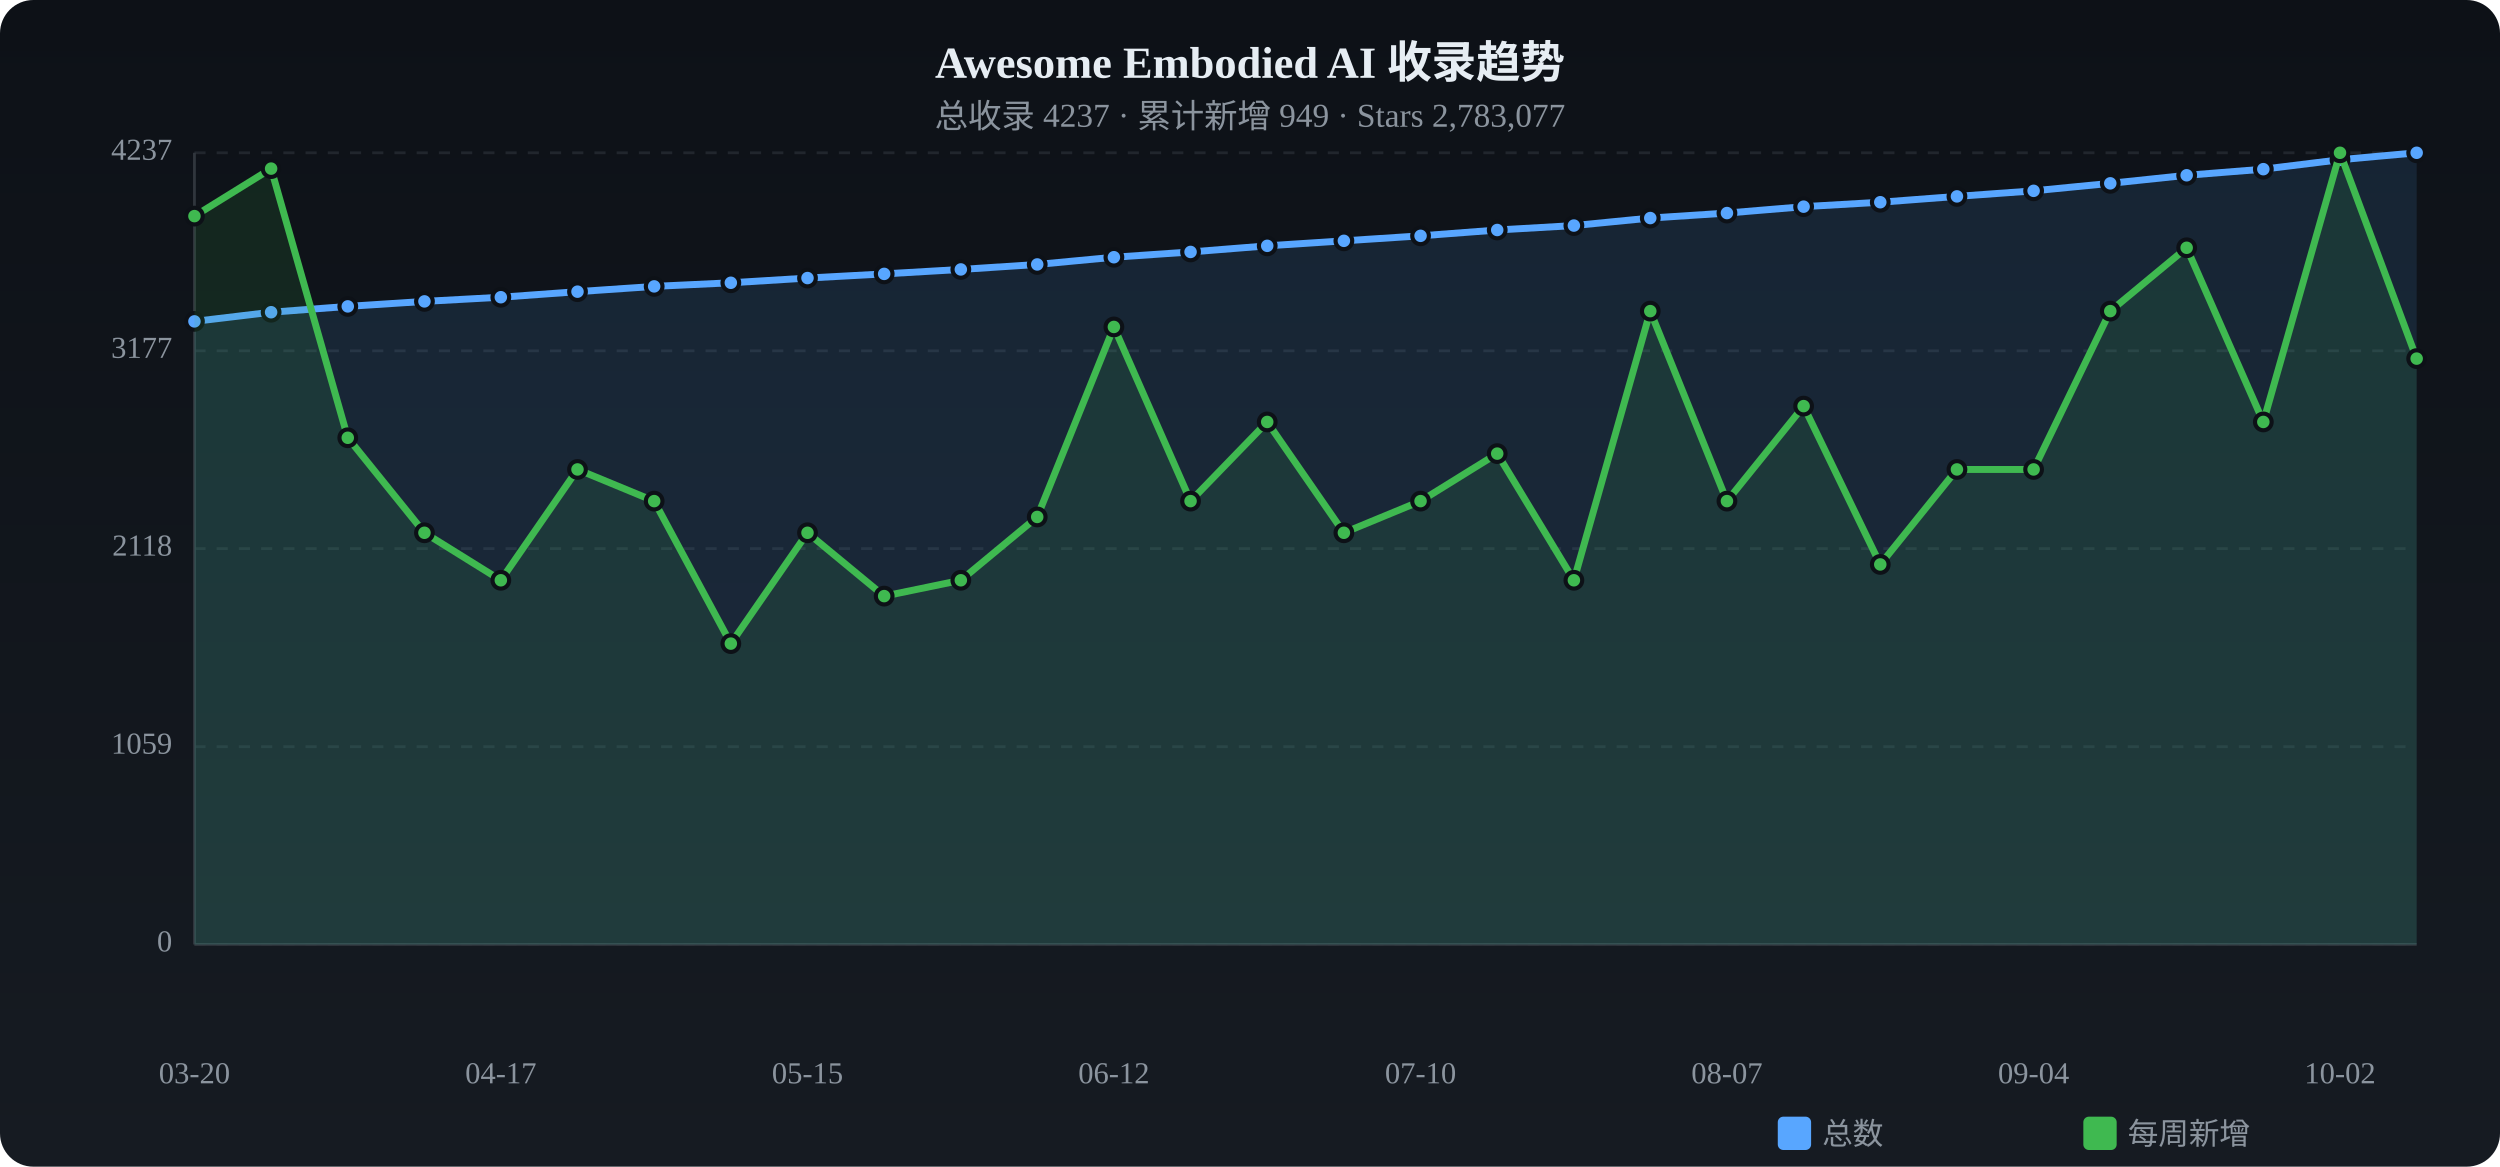
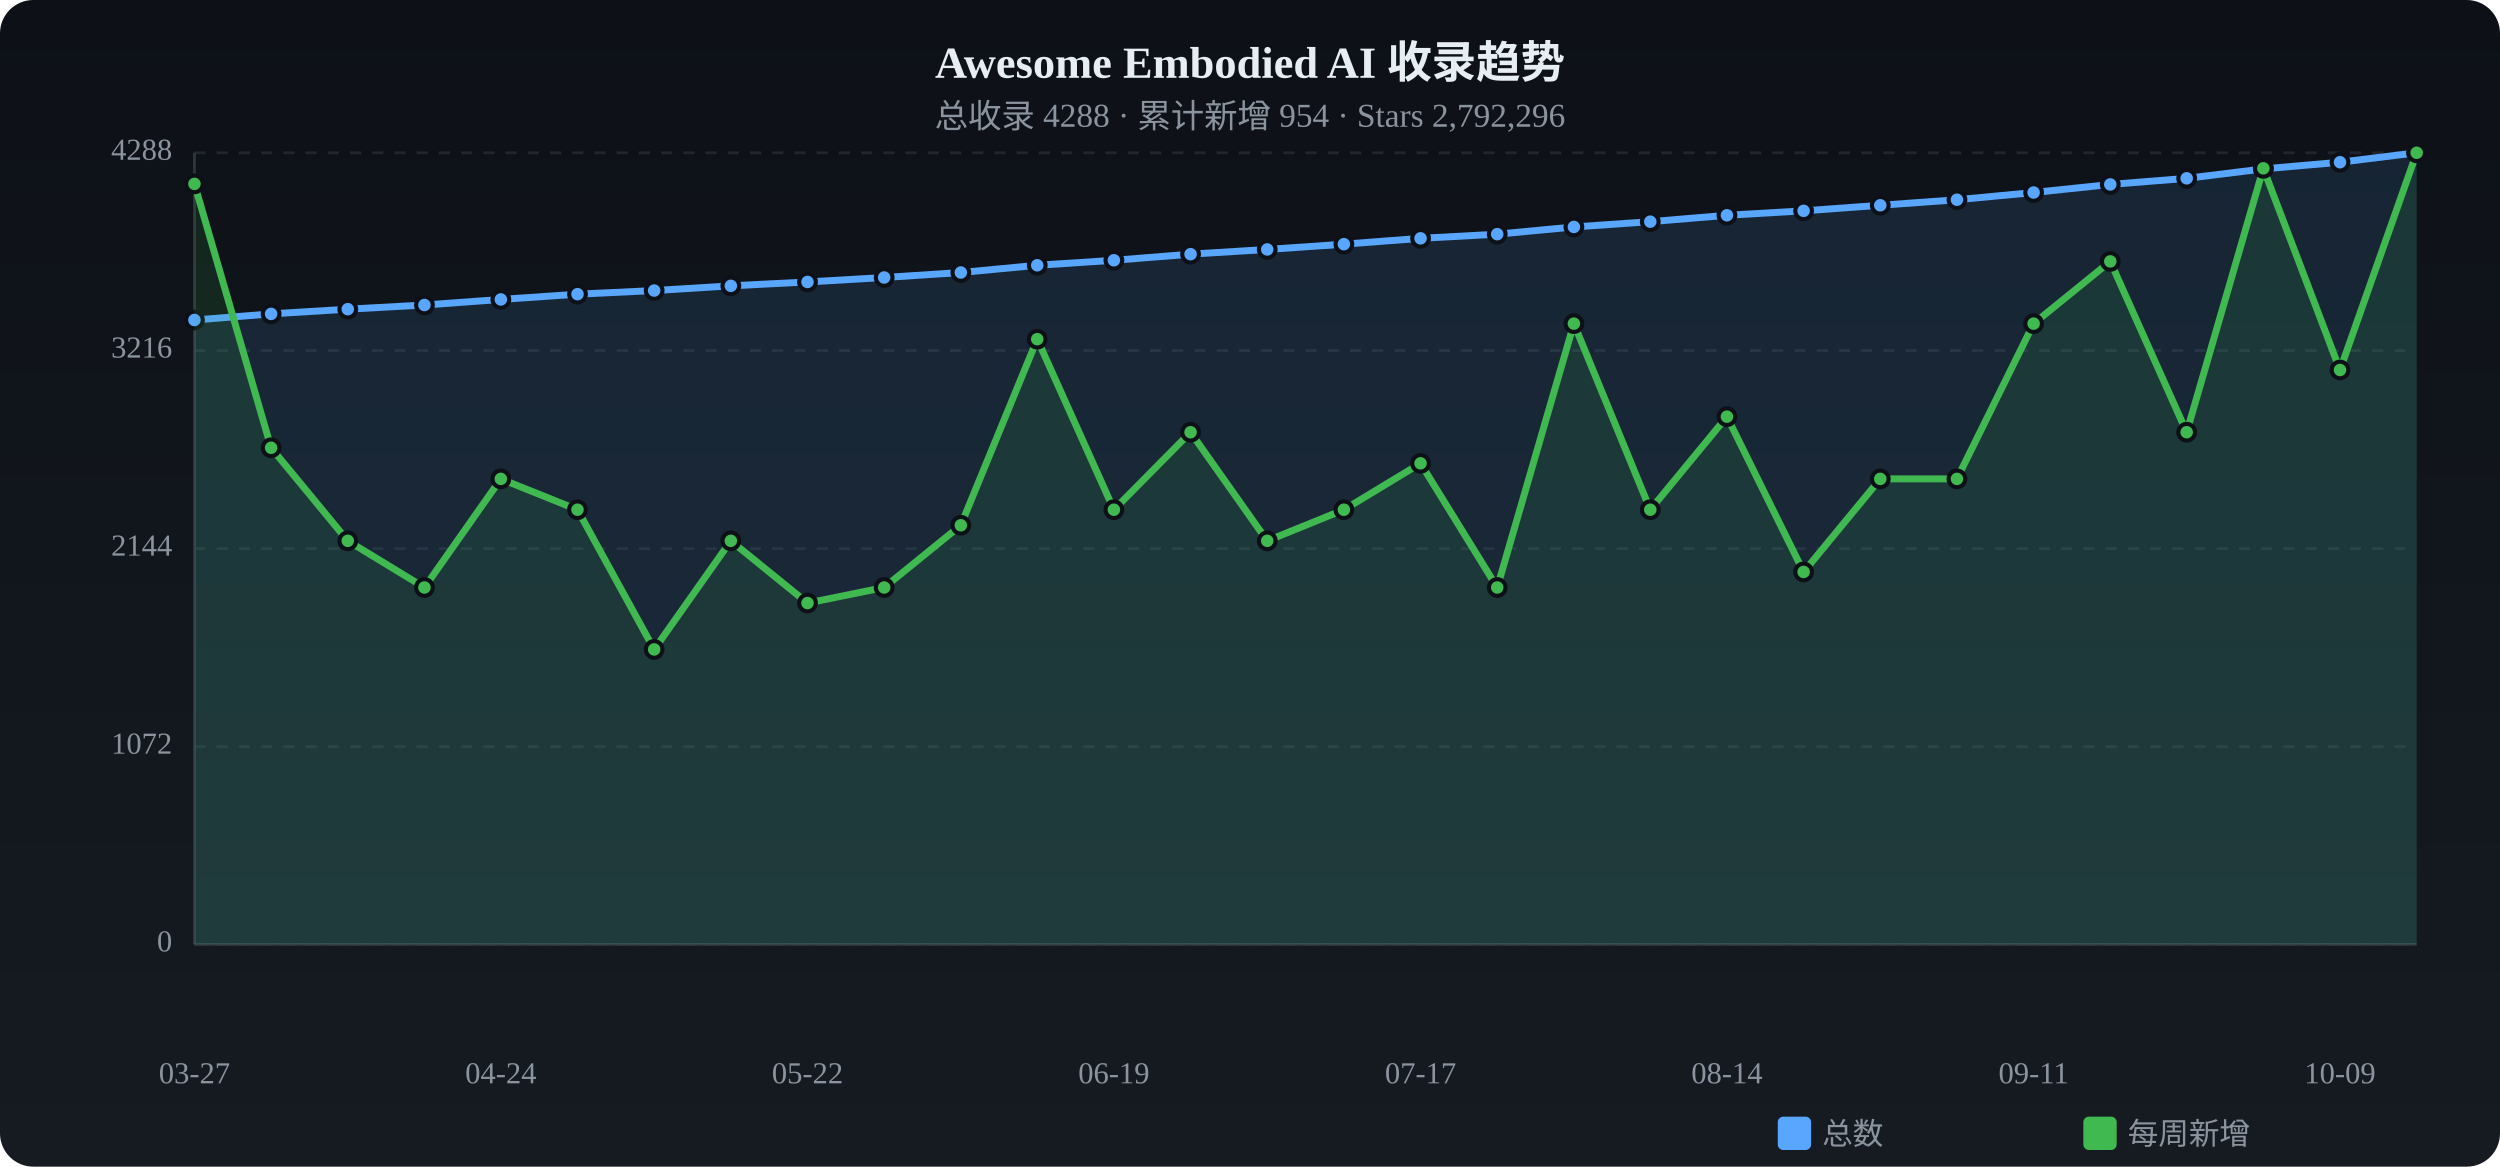
<svg xmlns="http://www.w3.org/2000/svg" viewBox="0 0 900 420" width="900" height="420">
  <defs>
    <linearGradient id="tbg" x1="0%" y1="0%" x2="0%" y2="100%">
      <stop offset="0%" stop-color="#0d1117" />
      <stop offset="100%" stop-color="#161b22" />
    </linearGradient>
  </defs>
  <rect width="900" height="420" rx="12" fill="url(#tbg)" />
  <text x="450.0" y="28" text-anchor="middle" fill="#e6edf3" font-size="16" font-weight="bold">Awesome Embodied AI 收录趋势</text>
-   <text x="450.0" y="46" text-anchor="middle" fill="#8b949e" font-size="12">总收录 4237 · 累计新增 949 · Stars 2,783,077</text>
+   <text x="450.0" y="46" text-anchor="middle" fill="#8b949e" font-size="12">总收录 4288 · 累计新增 954 · Stars 2,792,296</text>
  <text x="62" y="340.0" text-anchor="end" fill="#8b949e" font-size="11" dominant-baseline="middle">0</text>
  <line x1="70" y1="340.0" x2="870" y2="340.0" stroke="#21262d" stroke-dasharray="4 4" />
-   <text x="62" y="268.8" text-anchor="end" fill="#8b949e" font-size="11" dominant-baseline="middle">1059</text>
+   <text x="62" y="268.8" text-anchor="end" fill="#8b949e" font-size="11" dominant-baseline="middle">1072</text>
  <line x1="70" y1="268.8" x2="870" y2="268.8" stroke="#21262d" stroke-dasharray="4 4" />
-   <text x="62" y="197.5" text-anchor="end" fill="#8b949e" font-size="11" dominant-baseline="middle">2118</text>
+   <text x="62" y="197.5" text-anchor="end" fill="#8b949e" font-size="11" dominant-baseline="middle">2144</text>
  <line x1="70" y1="197.5" x2="870" y2="197.5" stroke="#21262d" stroke-dasharray="4 4" />
-   <text x="62" y="126.3" text-anchor="end" fill="#8b949e" font-size="11" dominant-baseline="middle">3177</text>
-   <line x1="70" y1="126.3" x2="870" y2="126.3" stroke="#21262d" stroke-dasharray="4 4" />
-   <text x="62" y="55.0" text-anchor="end" fill="#8b949e" font-size="11" dominant-baseline="middle">4237</text>
+   <text x="62" y="126.2" text-anchor="end" fill="#8b949e" font-size="11" dominant-baseline="middle">3216</text>
+   <line x1="70" y1="126.2" x2="870" y2="126.2" stroke="#21262d" stroke-dasharray="4 4" />
+   <text x="62" y="55.0" text-anchor="end" fill="#8b949e" font-size="11" dominant-baseline="middle">4288</text>
  <line x1="70" y1="55.0" x2="870" y2="55.0" stroke="#21262d" stroke-dasharray="4 4" />
  <line x1="70" y1="55" x2="70" y2="340" stroke="#30363d" />
  <line x1="70" y1="340" x2="870" y2="340" stroke="#30363d" />
-   <path d="M70.0,115.7 L97.6,112.4 L125.2,110.3 L152.8,108.5 L180.3,107.0 L207.9,105.0 L235.5,103.1 L263.1,101.8 L290.7,100.1 L318.3,98.6 L345.9,97.0 L373.4,95.2 L401.0,92.6 L428.6,90.7 L456.2,88.5 L483.8,86.7 L511.4,84.9 L539.0,82.8 L566.6,81.2 L594.1,78.5 L621.7,76.7 L649.3,74.4 L676.9,72.8 L704.5,70.7 L732.1,68.7 L759.7,66.0 L787.2,63.1 L814.8,60.9 L842.4,57.5 L870.0,55.0 L870.0,340 L70.0,340 Z" fill="#58a6ff" opacity="0.12" />
-   <polyline points="70.0,115.7 97.6,112.4 125.2,110.3 152.8,108.5 180.3,107.0 207.9,105.0 235.5,103.1 263.1,101.8 290.7,100.1 318.3,98.6 345.9,97.0 373.4,95.2 401.0,92.6 428.6,90.7 456.2,88.5 483.8,86.7 511.4,84.9 539.0,82.8 566.6,81.2 594.1,78.5 621.7,76.7 649.3,74.4 676.9,72.8 704.5,70.7 732.1,68.7 759.7,66.0 787.2,63.1 814.8,60.9 842.4,57.5 870.0,55.0" fill="none" stroke="#58a6ff" stroke-width="2.5" stroke-linecap="round" stroke-linejoin="round" />
-   <circle cx="70.0" cy="115.7" r="3" fill="#58a6ff" stroke="#0d1117" stroke-width="1.5" />
-   <circle cx="97.6" cy="112.4" r="3" fill="#58a6ff" stroke="#0d1117" stroke-width="1.5" />
-   <circle cx="125.2" cy="110.3" r="3" fill="#58a6ff" stroke="#0d1117" stroke-width="1.5" />
-   <circle cx="152.8" cy="108.5" r="3" fill="#58a6ff" stroke="#0d1117" stroke-width="1.5" />
-   <circle cx="180.3" cy="107.0" r="3" fill="#58a6ff" stroke="#0d1117" stroke-width="1.5" />
-   <circle cx="207.9" cy="105.0" r="3" fill="#58a6ff" stroke="#0d1117" stroke-width="1.5" />
-   <circle cx="235.5" cy="103.1" r="3" fill="#58a6ff" stroke="#0d1117" stroke-width="1.5" />
-   <circle cx="263.1" cy="101.8" r="3" fill="#58a6ff" stroke="#0d1117" stroke-width="1.5" />
-   <circle cx="290.7" cy="100.1" r="3" fill="#58a6ff" stroke="#0d1117" stroke-width="1.5" />
-   <circle cx="318.3" cy="98.6" r="3" fill="#58a6ff" stroke="#0d1117" stroke-width="1.5" />
-   <circle cx="345.9" cy="97.0" r="3" fill="#58a6ff" stroke="#0d1117" stroke-width="1.5" />
-   <circle cx="373.4" cy="95.2" r="3" fill="#58a6ff" stroke="#0d1117" stroke-width="1.5" />
-   <circle cx="401.0" cy="92.6" r="3" fill="#58a6ff" stroke="#0d1117" stroke-width="1.5" />
-   <circle cx="428.6" cy="90.7" r="3" fill="#58a6ff" stroke="#0d1117" stroke-width="1.5" />
-   <circle cx="456.2" cy="88.5" r="3" fill="#58a6ff" stroke="#0d1117" stroke-width="1.5" />
-   <circle cx="483.8" cy="86.7" r="3" fill="#58a6ff" stroke="#0d1117" stroke-width="1.5" />
-   <circle cx="511.4" cy="84.9" r="3" fill="#58a6ff" stroke="#0d1117" stroke-width="1.5" />
-   <circle cx="539.0" cy="82.8" r="3" fill="#58a6ff" stroke="#0d1117" stroke-width="1.5" />
-   <circle cx="566.6" cy="81.2" r="3" fill="#58a6ff" stroke="#0d1117" stroke-width="1.5" />
-   <circle cx="594.1" cy="78.5" r="3" fill="#58a6ff" stroke="#0d1117" stroke-width="1.5" />
-   <circle cx="621.7" cy="76.7" r="3" fill="#58a6ff" stroke="#0d1117" stroke-width="1.5" />
-   <circle cx="649.3" cy="74.4" r="3" fill="#58a6ff" stroke="#0d1117" stroke-width="1.5" />
-   <circle cx="676.9" cy="72.8" r="3" fill="#58a6ff" stroke="#0d1117" stroke-width="1.5" />
-   <circle cx="704.5" cy="70.7" r="3" fill="#58a6ff" stroke="#0d1117" stroke-width="1.5" />
-   <circle cx="732.1" cy="68.7" r="3" fill="#58a6ff" stroke="#0d1117" stroke-width="1.5" />
-   <circle cx="759.7" cy="66.0" r="3" fill="#58a6ff" stroke="#0d1117" stroke-width="1.5" />
-   <circle cx="787.2" cy="63.1" r="3" fill="#58a6ff" stroke="#0d1117" stroke-width="1.5" />
-   <circle cx="814.8" cy="60.9" r="3" fill="#58a6ff" stroke="#0d1117" stroke-width="1.5" />
-   <circle cx="842.4" cy="57.5" r="3" fill="#58a6ff" stroke="#0d1117" stroke-width="1.5" />
+   <path d="M70.0,115.2 L97.6,113.0 L125.2,111.3 L152.8,109.8 L180.3,107.8 L207.9,105.9 L235.5,104.6 L263.1,102.9 L290.7,101.5 L318.3,99.9 L345.9,98.1 L373.4,95.5 L401.0,93.7 L428.6,91.5 L456.2,89.8 L483.8,87.9 L511.4,85.8 L539.0,84.3 L566.6,81.7 L594.1,79.8 L621.7,77.5 L649.3,75.9 L676.9,73.9 L704.5,71.9 L732.1,69.3 L759.7,66.4 L787.2,64.2 L814.8,60.8 L842.4,58.4 L870.0,55.0 L870.0,340 L70.0,340 Z" fill="#58a6ff" opacity="0.12" />
+   <polyline points="70.0,115.2 97.6,113.0 125.2,111.3 152.8,109.8 180.3,107.8 207.9,105.9 235.5,104.6 263.1,102.9 290.7,101.5 318.3,99.9 345.9,98.1 373.4,95.5 401.0,93.7 428.6,91.5 456.2,89.8 483.8,87.9 511.4,85.8 539.0,84.3 566.6,81.7 594.1,79.8 621.7,77.5 649.3,75.9 676.9,73.9 704.5,71.9 732.1,69.3 759.7,66.4 787.2,64.2 814.8,60.8 842.4,58.4 870.0,55.0" fill="none" stroke="#58a6ff" stroke-width="2.5" stroke-linecap="round" stroke-linejoin="round" />
+   <circle cx="70.0" cy="115.2" r="3" fill="#58a6ff" stroke="#0d1117" stroke-width="1.5" />
+   <circle cx="97.6" cy="113.0" r="3" fill="#58a6ff" stroke="#0d1117" stroke-width="1.5" />
+   <circle cx="125.2" cy="111.3" r="3" fill="#58a6ff" stroke="#0d1117" stroke-width="1.5" />
+   <circle cx="152.8" cy="109.8" r="3" fill="#58a6ff" stroke="#0d1117" stroke-width="1.5" />
+   <circle cx="180.3" cy="107.8" r="3" fill="#58a6ff" stroke="#0d1117" stroke-width="1.5" />
+   <circle cx="207.9" cy="105.9" r="3" fill="#58a6ff" stroke="#0d1117" stroke-width="1.5" />
+   <circle cx="235.5" cy="104.6" r="3" fill="#58a6ff" stroke="#0d1117" stroke-width="1.5" />
+   <circle cx="263.1" cy="102.9" r="3" fill="#58a6ff" stroke="#0d1117" stroke-width="1.5" />
+   <circle cx="290.7" cy="101.5" r="3" fill="#58a6ff" stroke="#0d1117" stroke-width="1.5" />
+   <circle cx="318.3" cy="99.9" r="3" fill="#58a6ff" stroke="#0d1117" stroke-width="1.5" />
+   <circle cx="345.9" cy="98.1" r="3" fill="#58a6ff" stroke="#0d1117" stroke-width="1.5" />
+   <circle cx="373.4" cy="95.5" r="3" fill="#58a6ff" stroke="#0d1117" stroke-width="1.5" />
+   <circle cx="401.0" cy="93.7" r="3" fill="#58a6ff" stroke="#0d1117" stroke-width="1.5" />
+   <circle cx="428.6" cy="91.5" r="3" fill="#58a6ff" stroke="#0d1117" stroke-width="1.5" />
+   <circle cx="456.2" cy="89.8" r="3" fill="#58a6ff" stroke="#0d1117" stroke-width="1.5" />
+   <circle cx="483.8" cy="87.9" r="3" fill="#58a6ff" stroke="#0d1117" stroke-width="1.5" />
+   <circle cx="511.4" cy="85.8" r="3" fill="#58a6ff" stroke="#0d1117" stroke-width="1.5" />
+   <circle cx="539.0" cy="84.3" r="3" fill="#58a6ff" stroke="#0d1117" stroke-width="1.5" />
+   <circle cx="566.6" cy="81.7" r="3" fill="#58a6ff" stroke="#0d1117" stroke-width="1.5" />
+   <circle cx="594.1" cy="79.8" r="3" fill="#58a6ff" stroke="#0d1117" stroke-width="1.5" />
+   <circle cx="621.7" cy="77.5" r="3" fill="#58a6ff" stroke="#0d1117" stroke-width="1.5" />
+   <circle cx="649.3" cy="75.9" r="3" fill="#58a6ff" stroke="#0d1117" stroke-width="1.5" />
+   <circle cx="676.9" cy="73.9" r="3" fill="#58a6ff" stroke="#0d1117" stroke-width="1.5" />
+   <circle cx="704.5" cy="71.9" r="3" fill="#58a6ff" stroke="#0d1117" stroke-width="1.5" />
+   <circle cx="732.1" cy="69.3" r="3" fill="#58a6ff" stroke="#0d1117" stroke-width="1.5" />
+   <circle cx="759.7" cy="66.4" r="3" fill="#58a6ff" stroke="#0d1117" stroke-width="1.5" />
+   <circle cx="787.2" cy="64.2" r="3" fill="#58a6ff" stroke="#0d1117" stroke-width="1.5" />
+   <circle cx="814.8" cy="60.8" r="3" fill="#58a6ff" stroke="#0d1117" stroke-width="1.5" />
+   <circle cx="842.4" cy="58.4" r="3" fill="#58a6ff" stroke="#0d1117" stroke-width="1.5" />
  <circle cx="870.0" cy="55.0" r="3" fill="#58a6ff" stroke="#0d1117" stroke-width="1.5" />
-   <path d="M70.0,77.8 L97.6,60.7 L125.2,157.6 L152.8,191.8 L180.3,208.9 L207.9,169.0 L235.5,180.4 L263.1,231.7 L290.7,191.8 L318.3,214.6 L345.9,208.9 L373.4,186.1 L401.0,117.7 L428.6,180.4 L456.2,151.9 L483.8,191.8 L511.4,180.4 L539.0,163.3 L566.6,208.9 L594.1,112.0 L621.7,180.4 L649.3,146.2 L676.9,203.2 L704.5,169.0 L732.1,169.0 L759.7,112.0 L787.2,89.2 L814.8,151.9 L842.4,55.0 L870.0,129.1 L870.0,340 L70.0,340 Z" fill="#3fb950" opacity="0.12" />
-   <polyline points="70.0,77.8 97.6,60.7 125.2,157.6 152.8,191.8 180.3,208.9 207.9,169.0 235.5,180.4 263.1,231.7 290.7,191.8 318.3,214.6 345.9,208.9 373.4,186.1 401.0,117.7 428.6,180.4 456.2,151.9 483.8,191.8 511.4,180.4 539.0,163.3 566.6,208.9 594.1,112.0 621.7,180.4 649.3,146.2 676.9,203.2 704.5,169.0 732.1,169.0 759.7,112.0 787.2,89.2 814.8,151.9 842.4,55.0 870.0,129.1" fill="none" stroke="#3fb950" stroke-width="2.5" stroke-linecap="round" stroke-linejoin="round" />
-   <circle cx="70.0" cy="77.8" r="3" fill="#3fb950" stroke="#0d1117" stroke-width="1.5" />
-   <circle cx="97.6" cy="60.7" r="3" fill="#3fb950" stroke="#0d1117" stroke-width="1.5" />
-   <circle cx="125.2" cy="157.6" r="3" fill="#3fb950" stroke="#0d1117" stroke-width="1.5" />
-   <circle cx="152.8" cy="191.8" r="3" fill="#3fb950" stroke="#0d1117" stroke-width="1.5" />
-   <circle cx="180.3" cy="208.9" r="3" fill="#3fb950" stroke="#0d1117" stroke-width="1.5" />
-   <circle cx="207.9" cy="169.0" r="3" fill="#3fb950" stroke="#0d1117" stroke-width="1.5" />
-   <circle cx="235.5" cy="180.4" r="3" fill="#3fb950" stroke="#0d1117" stroke-width="1.5" />
-   <circle cx="263.1" cy="231.7" r="3" fill="#3fb950" stroke="#0d1117" stroke-width="1.5" />
-   <circle cx="290.7" cy="191.8" r="3" fill="#3fb950" stroke="#0d1117" stroke-width="1.5" />
-   <circle cx="318.3" cy="214.6" r="3" fill="#3fb950" stroke="#0d1117" stroke-width="1.5" />
-   <circle cx="345.9" cy="208.9" r="3" fill="#3fb950" stroke="#0d1117" stroke-width="1.5" />
-   <circle cx="373.4" cy="186.1" r="3" fill="#3fb950" stroke="#0d1117" stroke-width="1.5" />
-   <circle cx="401.0" cy="117.7" r="3" fill="#3fb950" stroke="#0d1117" stroke-width="1.5" />
-   <circle cx="428.6" cy="180.4" r="3" fill="#3fb950" stroke="#0d1117" stroke-width="1.5" />
-   <circle cx="456.2" cy="151.9" r="3" fill="#3fb950" stroke="#0d1117" stroke-width="1.5" />
-   <circle cx="483.8" cy="191.8" r="3" fill="#3fb950" stroke="#0d1117" stroke-width="1.5" />
-   <circle cx="511.4" cy="180.4" r="3" fill="#3fb950" stroke="#0d1117" stroke-width="1.5" />
-   <circle cx="539.0" cy="163.3" r="3" fill="#3fb950" stroke="#0d1117" stroke-width="1.5" />
-   <circle cx="566.6" cy="208.9" r="3" fill="#3fb950" stroke="#0d1117" stroke-width="1.5" />
-   <circle cx="594.1" cy="112.0" r="3" fill="#3fb950" stroke="#0d1117" stroke-width="1.5" />
-   <circle cx="621.7" cy="180.4" r="3" fill="#3fb950" stroke="#0d1117" stroke-width="1.5" />
-   <circle cx="649.3" cy="146.2" r="3" fill="#3fb950" stroke="#0d1117" stroke-width="1.5" />
-   <circle cx="676.9" cy="203.2" r="3" fill="#3fb950" stroke="#0d1117" stroke-width="1.5" />
-   <circle cx="704.5" cy="169.0" r="3" fill="#3fb950" stroke="#0d1117" stroke-width="1.5" />
-   <circle cx="732.1" cy="169.0" r="3" fill="#3fb950" stroke="#0d1117" stroke-width="1.5" />
-   <circle cx="759.7" cy="112.0" r="3" fill="#3fb950" stroke="#0d1117" stroke-width="1.5" />
-   <circle cx="787.2" cy="89.2" r="3" fill="#3fb950" stroke="#0d1117" stroke-width="1.5" />
-   <circle cx="814.8" cy="151.9" r="3" fill="#3fb950" stroke="#0d1117" stroke-width="1.5" />
-   <circle cx="842.4" cy="55.0" r="3" fill="#3fb950" stroke="#0d1117" stroke-width="1.5" />
-   <circle cx="870.0" cy="129.1" r="3" fill="#3fb950" stroke="#0d1117" stroke-width="1.5" />
-   <text x="70.0" y="390" text-anchor="middle" fill="#8b949e" font-size="11">03-20</text>
-   <text x="180.3" y="390" text-anchor="middle" fill="#8b949e" font-size="11">04-17</text>
-   <text x="290.7" y="390" text-anchor="middle" fill="#8b949e" font-size="11">05-15</text>
-   <text x="401.0" y="390" text-anchor="middle" fill="#8b949e" font-size="11">06-12</text>
-   <text x="511.4" y="390" text-anchor="middle" fill="#8b949e" font-size="11">07-10</text>
-   <text x="621.7" y="390" text-anchor="middle" fill="#8b949e" font-size="11">08-07</text>
-   <text x="732.1" y="390" text-anchor="middle" fill="#8b949e" font-size="11">09-04</text>
-   <text x="842.4" y="390" text-anchor="middle" fill="#8b949e" font-size="11">10-02</text>
+   <path d="M70.0,66.2 L97.6,161.2 L125.2,194.7 L152.8,211.5 L180.3,172.4 L207.9,183.5 L235.5,233.8 L263.1,194.7 L290.7,217.1 L318.3,211.5 L345.9,189.1 L373.4,122.1 L401.0,183.5 L428.6,155.6 L456.2,194.7 L483.8,183.5 L511.4,166.8 L539.0,211.5 L566.6,116.5 L594.1,183.5 L621.7,150.0 L649.3,205.9 L676.9,172.4 L704.5,172.4 L732.1,116.5 L759.7,94.1 L787.2,155.6 L814.8,60.6 L842.4,133.2 L870.0,55.0 L870.0,340 L70.0,340 Z" fill="#3fb950" opacity="0.12" />
+   <polyline points="70.0,66.2 97.6,161.2 125.2,194.7 152.8,211.5 180.3,172.4 207.9,183.5 235.5,233.8 263.1,194.7 290.7,217.1 318.3,211.5 345.9,189.1 373.4,122.1 401.0,183.5 428.6,155.6 456.2,194.7 483.8,183.5 511.4,166.8 539.0,211.5 566.6,116.5 594.1,183.5 621.7,150.0 649.3,205.9 676.9,172.4 704.5,172.4 732.1,116.5 759.7,94.1 787.2,155.6 814.8,60.6 842.4,133.2 870.0,55.0" fill="none" stroke="#3fb950" stroke-width="2.5" stroke-linecap="round" stroke-linejoin="round" />
+   <circle cx="70.0" cy="66.2" r="3" fill="#3fb950" stroke="#0d1117" stroke-width="1.5" />
+   <circle cx="97.6" cy="161.2" r="3" fill="#3fb950" stroke="#0d1117" stroke-width="1.5" />
+   <circle cx="125.2" cy="194.7" r="3" fill="#3fb950" stroke="#0d1117" stroke-width="1.5" />
+   <circle cx="152.8" cy="211.5" r="3" fill="#3fb950" stroke="#0d1117" stroke-width="1.5" />
+   <circle cx="180.3" cy="172.4" r="3" fill="#3fb950" stroke="#0d1117" stroke-width="1.5" />
+   <circle cx="207.9" cy="183.5" r="3" fill="#3fb950" stroke="#0d1117" stroke-width="1.5" />
+   <circle cx="235.5" cy="233.8" r="3" fill="#3fb950" stroke="#0d1117" stroke-width="1.5" />
+   <circle cx="263.1" cy="194.7" r="3" fill="#3fb950" stroke="#0d1117" stroke-width="1.5" />
+   <circle cx="290.7" cy="217.1" r="3" fill="#3fb950" stroke="#0d1117" stroke-width="1.5" />
+   <circle cx="318.3" cy="211.5" r="3" fill="#3fb950" stroke="#0d1117" stroke-width="1.5" />
+   <circle cx="345.9" cy="189.1" r="3" fill="#3fb950" stroke="#0d1117" stroke-width="1.5" />
+   <circle cx="373.4" cy="122.1" r="3" fill="#3fb950" stroke="#0d1117" stroke-width="1.5" />
+   <circle cx="401.0" cy="183.5" r="3" fill="#3fb950" stroke="#0d1117" stroke-width="1.5" />
+   <circle cx="428.6" cy="155.6" r="3" fill="#3fb950" stroke="#0d1117" stroke-width="1.5" />
+   <circle cx="456.2" cy="194.7" r="3" fill="#3fb950" stroke="#0d1117" stroke-width="1.5" />
+   <circle cx="483.8" cy="183.5" r="3" fill="#3fb950" stroke="#0d1117" stroke-width="1.5" />
+   <circle cx="511.4" cy="166.8" r="3" fill="#3fb950" stroke="#0d1117" stroke-width="1.5" />
+   <circle cx="539.0" cy="211.5" r="3" fill="#3fb950" stroke="#0d1117" stroke-width="1.5" />
+   <circle cx="566.6" cy="116.5" r="3" fill="#3fb950" stroke="#0d1117" stroke-width="1.5" />
+   <circle cx="594.1" cy="183.5" r="3" fill="#3fb950" stroke="#0d1117" stroke-width="1.5" />
+   <circle cx="621.7" cy="150.0" r="3" fill="#3fb950" stroke="#0d1117" stroke-width="1.5" />
+   <circle cx="649.3" cy="205.9" r="3" fill="#3fb950" stroke="#0d1117" stroke-width="1.5" />
+   <circle cx="676.9" cy="172.4" r="3" fill="#3fb950" stroke="#0d1117" stroke-width="1.5" />
+   <circle cx="704.5" cy="172.4" r="3" fill="#3fb950" stroke="#0d1117" stroke-width="1.5" />
+   <circle cx="732.1" cy="116.5" r="3" fill="#3fb950" stroke="#0d1117" stroke-width="1.5" />
+   <circle cx="759.7" cy="94.1" r="3" fill="#3fb950" stroke="#0d1117" stroke-width="1.5" />
+   <circle cx="787.2" cy="155.6" r="3" fill="#3fb950" stroke="#0d1117" stroke-width="1.5" />
+   <circle cx="814.8" cy="60.6" r="3" fill="#3fb950" stroke="#0d1117" stroke-width="1.5" />
+   <circle cx="842.4" cy="133.2" r="3" fill="#3fb950" stroke="#0d1117" stroke-width="1.5" />
+   <circle cx="870.0" cy="55.0" r="3" fill="#3fb950" stroke="#0d1117" stroke-width="1.5" />
+   <text x="70.0" y="390" text-anchor="middle" fill="#8b949e" font-size="11">03-27</text>
+   <text x="180.3" y="390" text-anchor="middle" fill="#8b949e" font-size="11">04-24</text>
+   <text x="290.7" y="390" text-anchor="middle" fill="#8b949e" font-size="11">05-22</text>
+   <text x="401.0" y="390" text-anchor="middle" fill="#8b949e" font-size="11">06-19</text>
+   <text x="511.4" y="390" text-anchor="middle" fill="#8b949e" font-size="11">07-17</text>
+   <text x="621.7" y="390" text-anchor="middle" fill="#8b949e" font-size="11">08-14</text>
+   <text x="732.1" y="390" text-anchor="middle" fill="#8b949e" font-size="11">09-11</text>
+   <text x="842.4" y="390" text-anchor="middle" fill="#8b949e" font-size="11">10-09</text>
  <rect x="640" y="402" width="12" height="12" rx="2" fill="#58a6ff" />
  <text x="656" y="412" fill="#8b949e" font-size="11">总数</text>
  <rect x="750" y="402" width="12" height="12" rx="2" fill="#3fb950" />
  <text x="766" y="412" fill="#8b949e" font-size="11">每周新增</text>
</svg>
